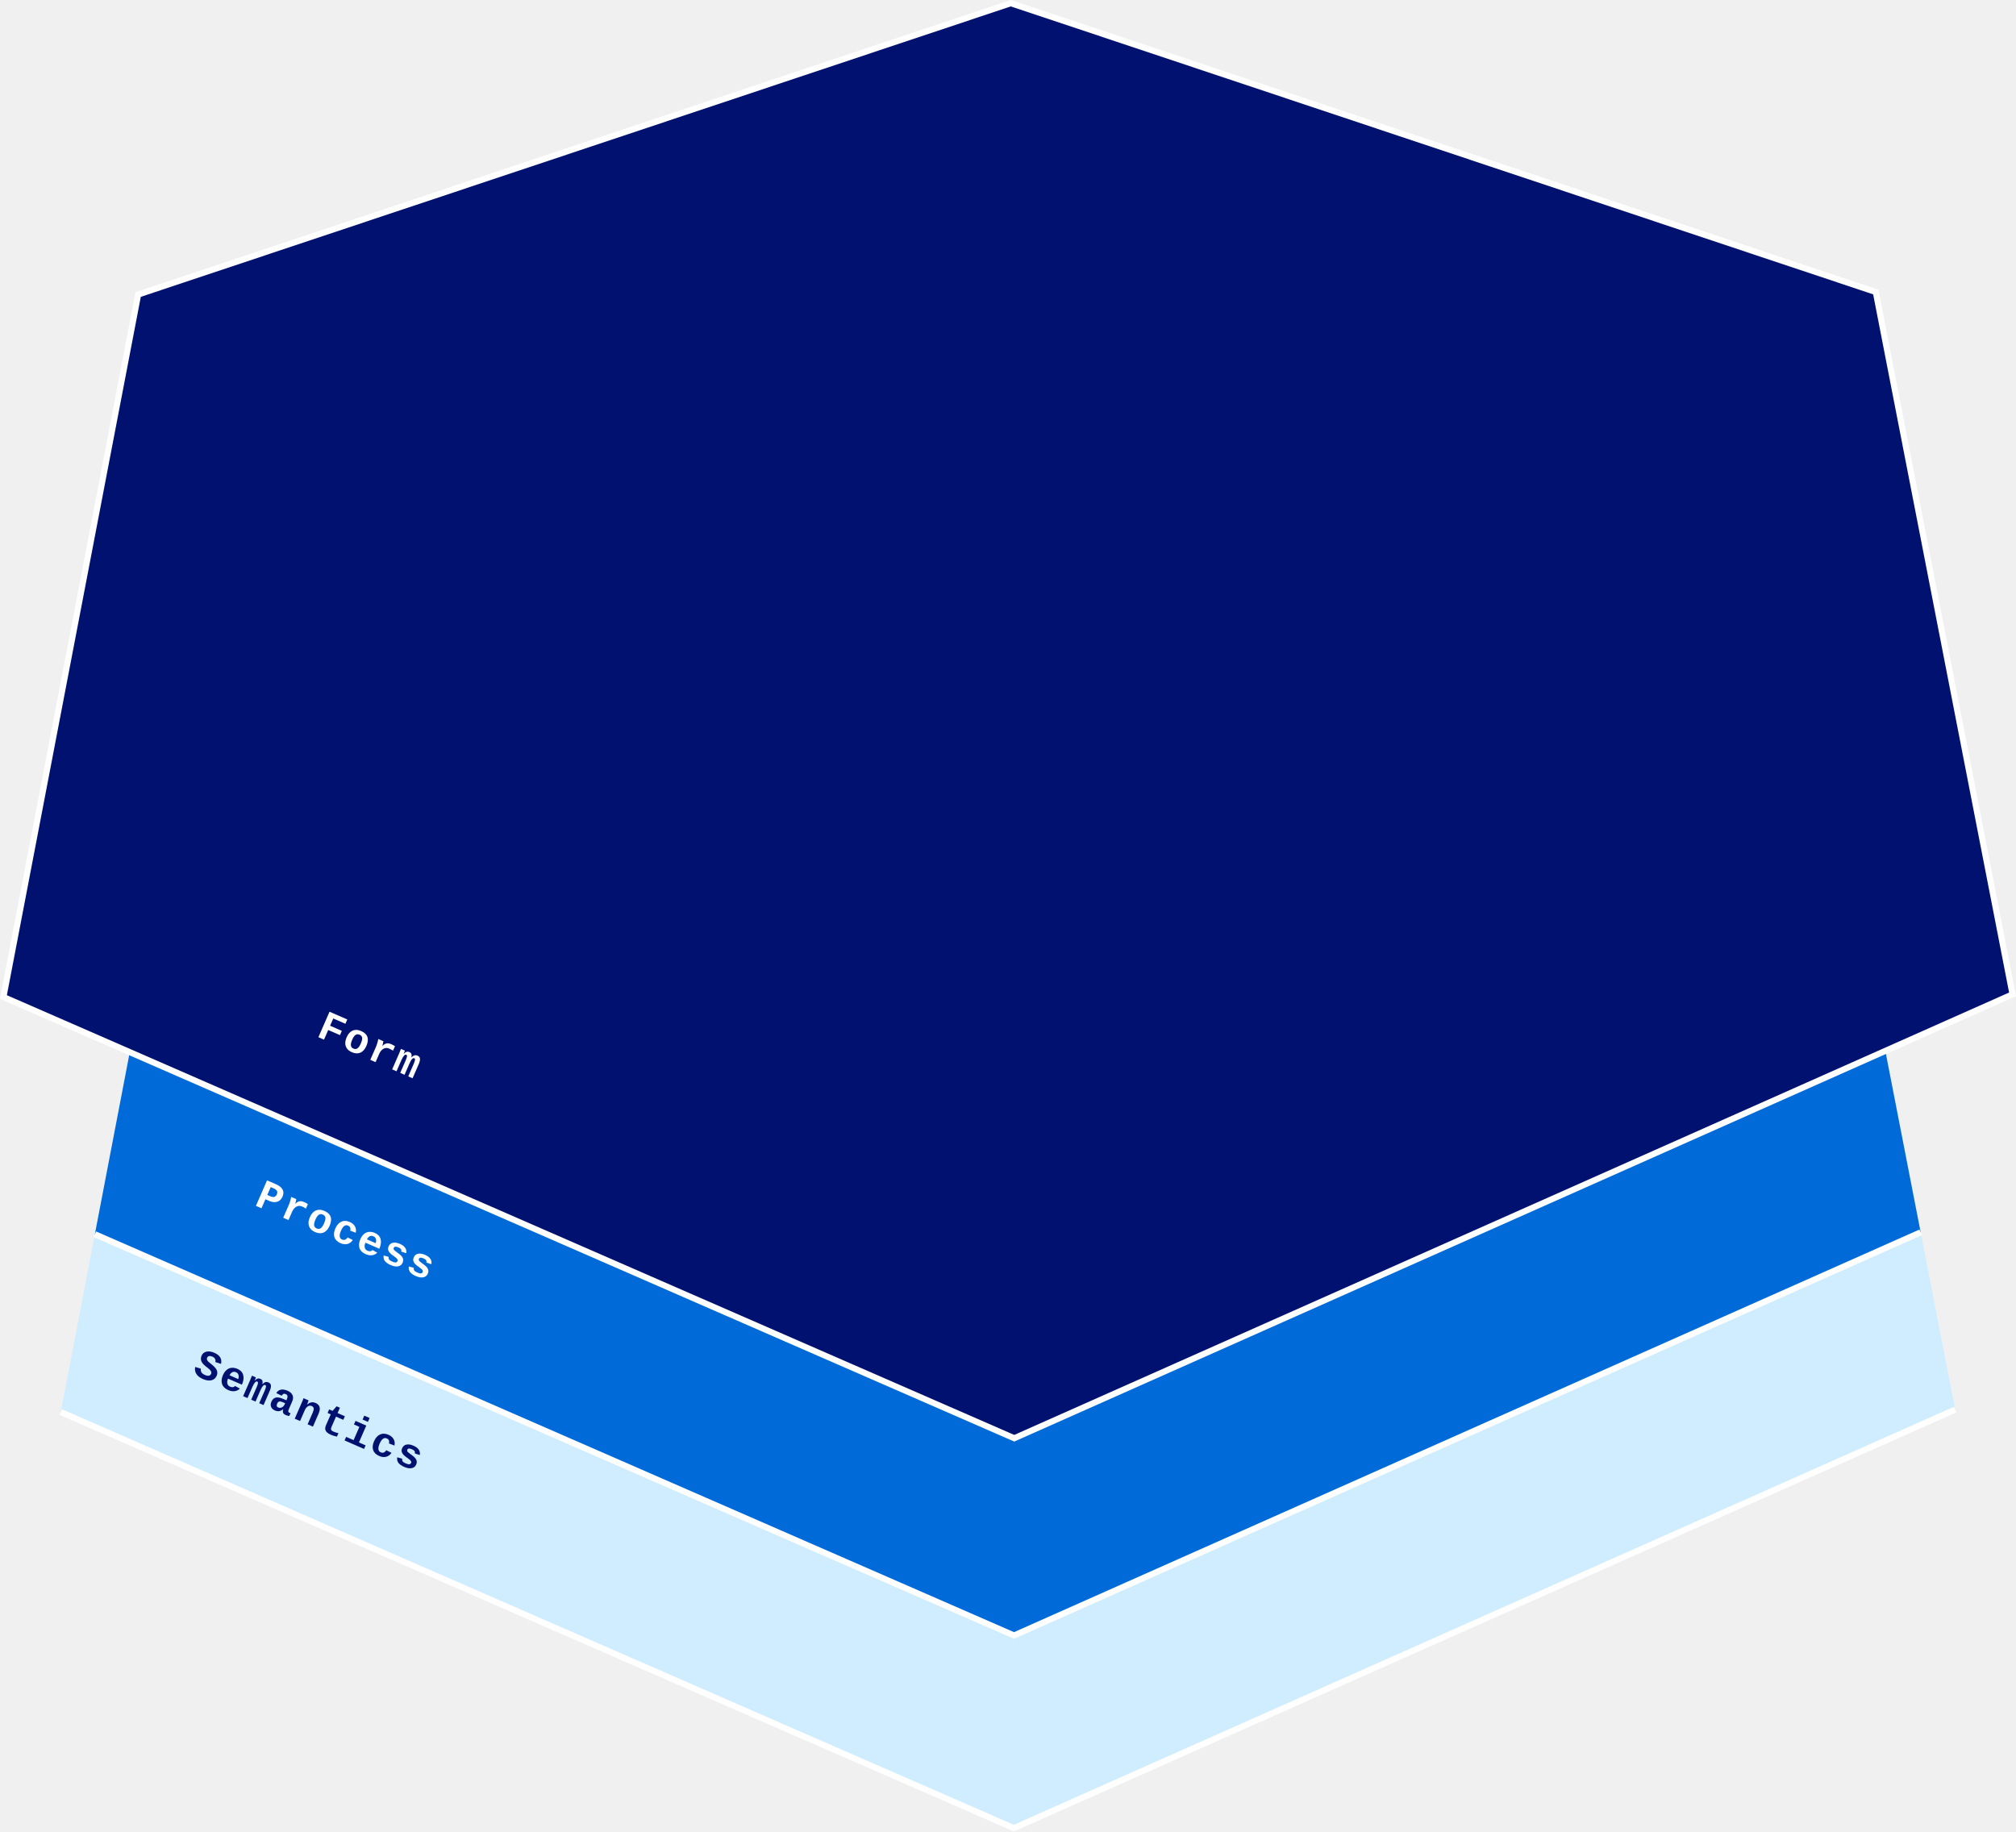
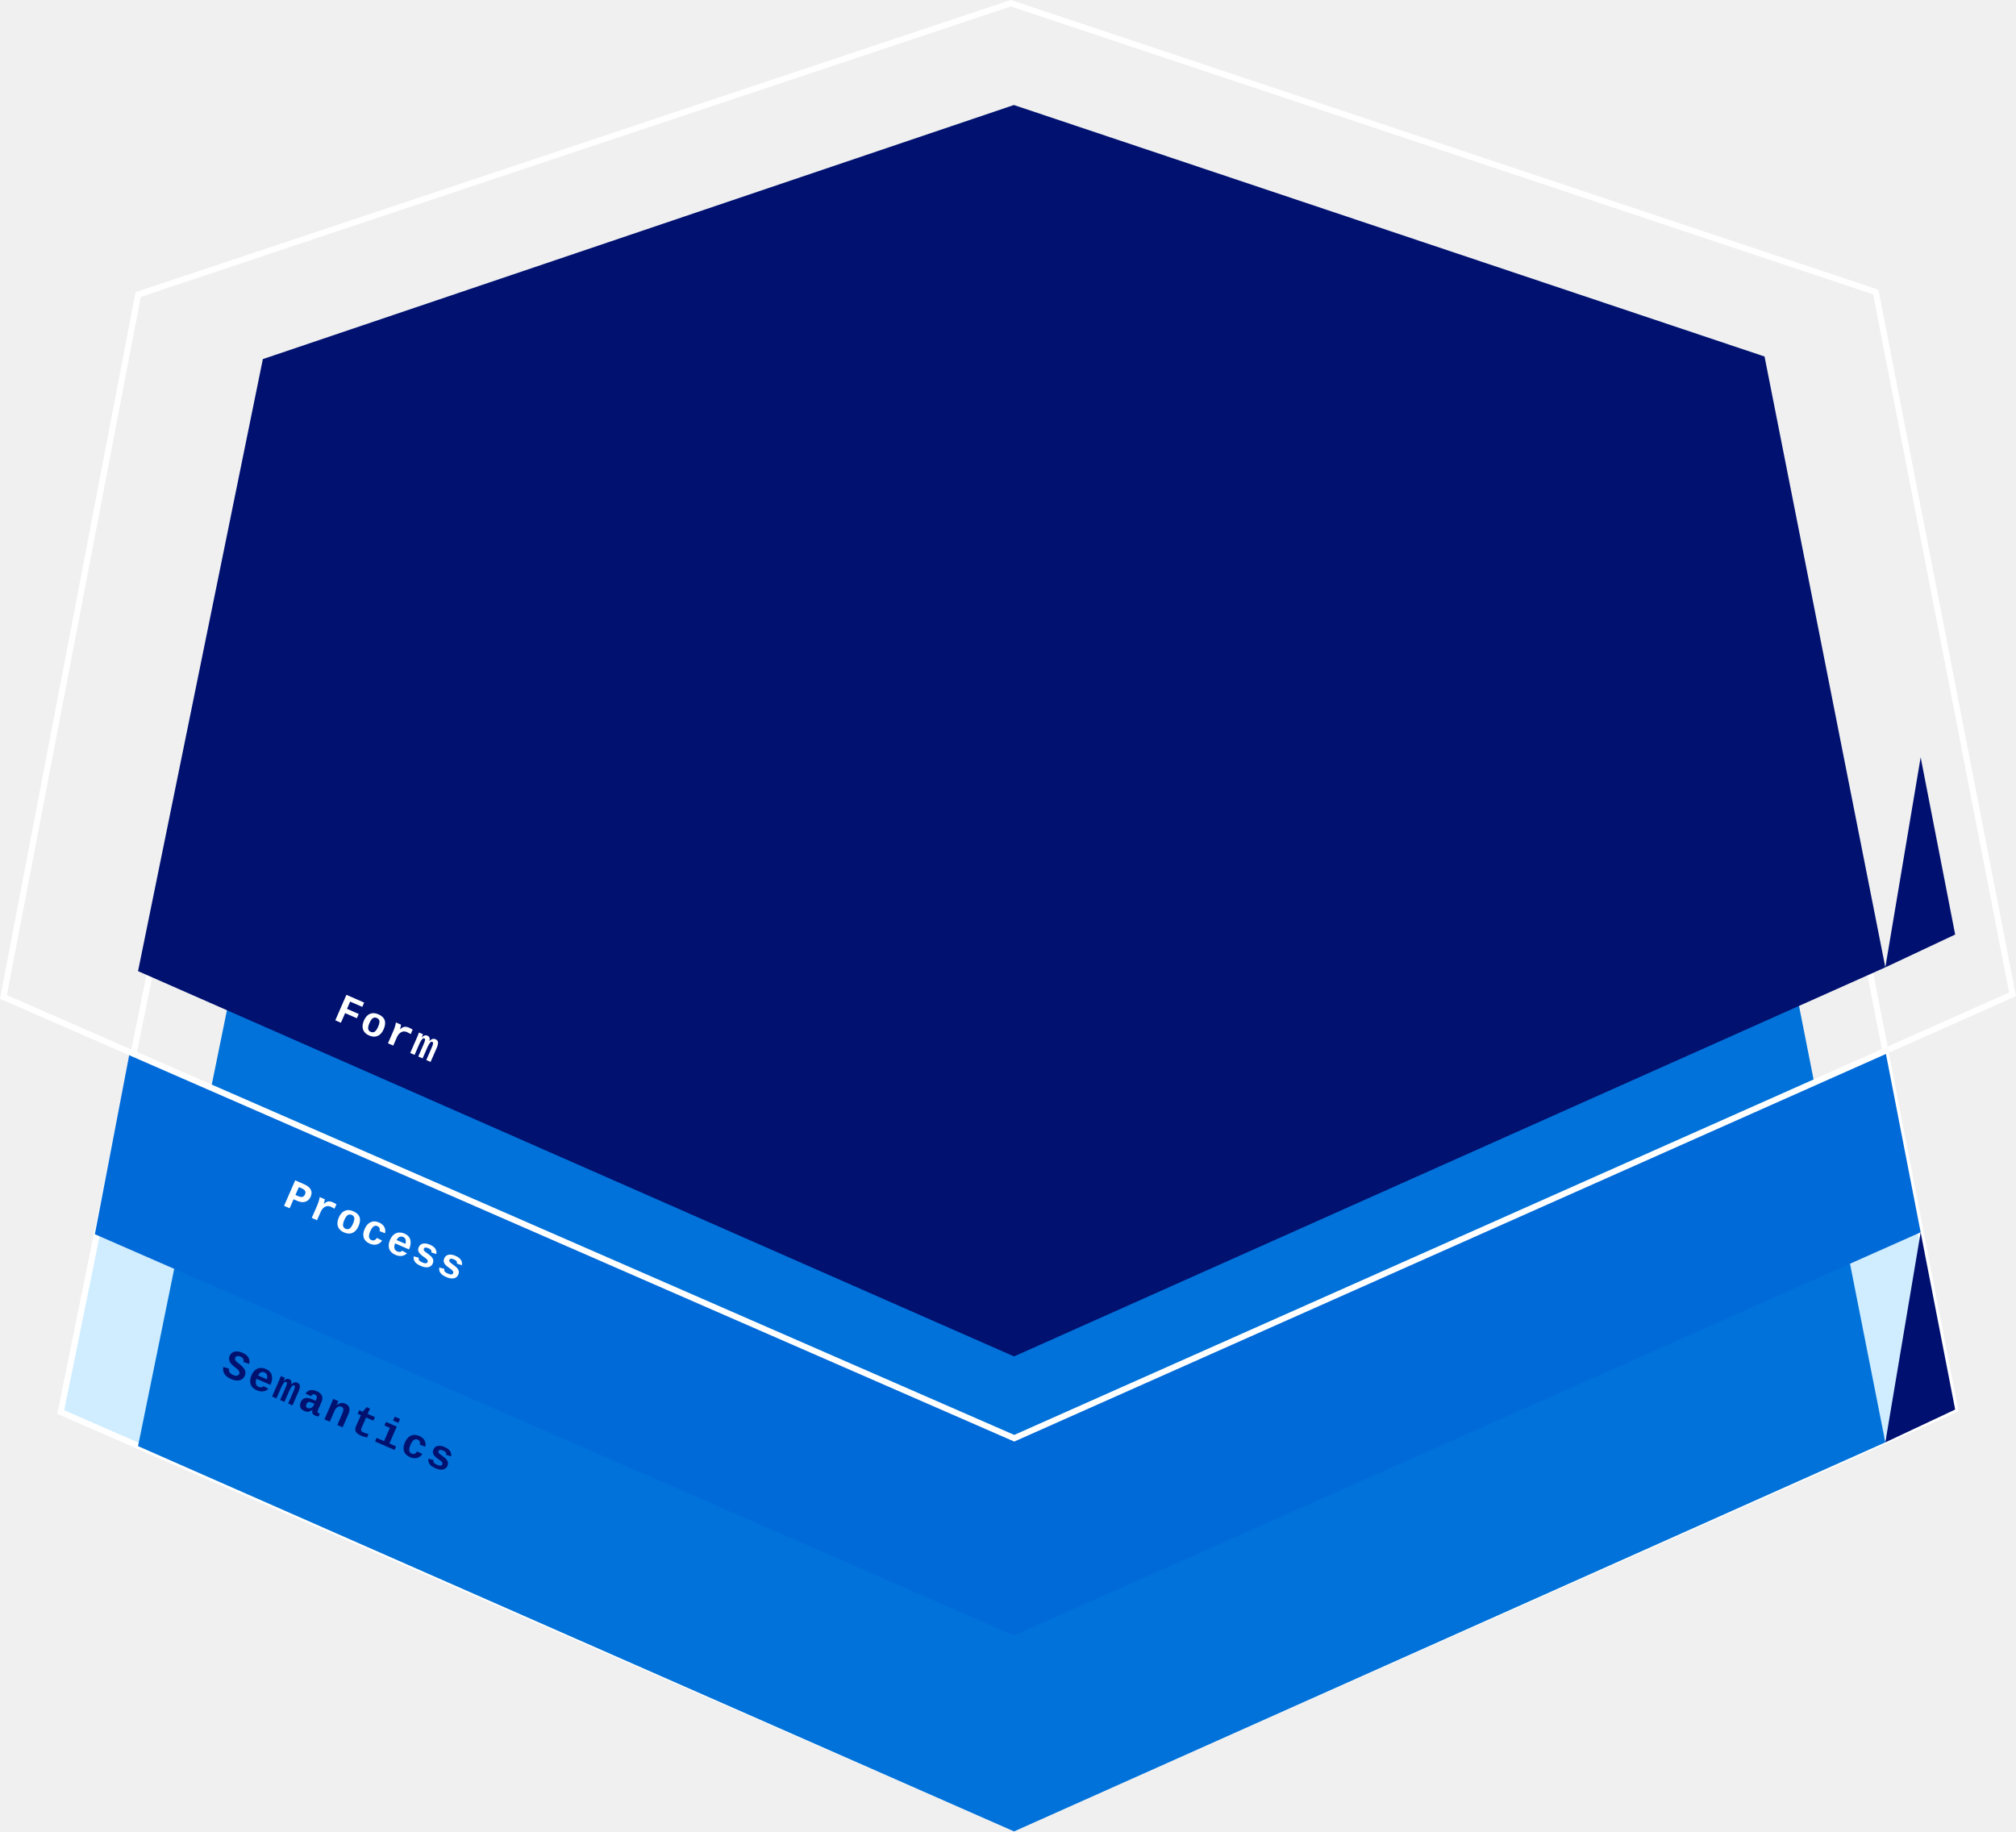
- <svg xmlns="http://www.w3.org/2000/svg" viewBox="0 0 716.18 650.66" width="100%" height="100%">
+ <svg xmlns="http://www.w3.org/2000/svg" id="Layer_2" data-name="Layer 2" viewBox="0 0 716.18 650.66">
  <defs>
    <style>
-       .hex-bg { fill: #001170; }
-       .hex-mid { fill: #006ad9; }
-       .hex-bot { fill: #cfedff; }
-       .hex-wire { fill: none; stroke: #ffffff; stroke-width: 2.16px; stroke-miterlimit: 10; }
+       .cls-1 { fill: #001070; }
+       .cls-2 { fill: #0072d9; }
+       .cls-3 { fill: #fff; }
+       .cls-4 { fill: #b7ff08; }
+       .cls-5 { fill: #006ad9; }
+       .cls-6 { fill: #cfedff; }
+       .cls-7 { fill: #001170; }
+       .cls-8, .cls-9 { fill: none; }
+       .cls-10 { isolation: isolate; }
+       .cls-9 { stroke: #fff; stroke-miterlimit: 10; stroke-width: 2.16px; }
+       .cls-11 { fill: #002684; }
      .hex-mono-text {
        font-family: 'Source Code Pro', 'Courier New', monospace;
        font-weight: 700;
        font-size: 15px;
-         letter-spacing: 0.05em;
+         letter-spacing: 0.06em;
      }
-       .text-form { fill: #ffffff; }
-       .text-process { fill: #ffffff; }
-       .text-semantics { fill: #001170; }
+       .text-white { fill: #ffffff; }
+       .text-navy { fill: #001170; }
    </style>
  </defs>
-   <g id="layered-hexagon">
-     <polyline class="hex-bot" points="682.31 437.81 360.23 581.04 33.7 438.49 21.58 501.66 360.18 649.48 694.57 500.78 682.31 437.81" />
-     <polyline class="hex-wire" points="21.58 501.66 360.18 649.48 694.57 500.78" />
-     <text transform="translate(68, 488) rotate(23.584)" class="hex-mono-text text-semantics">Semantics</text>
-     <polyline class="hex-mid" points="669.76 373.35 360.31 510.97 46.1 373.8 33.7 438.49 360.23 581.04 682.31 437.81 669.76 373.35" />
-     <polyline class="hex-wire" points="33.7 438.49 360.23 581.04 682.31 437.81" />
-     <text transform="translate(90, 428) rotate(23.584)" class="hex-mono-text text-process">Process</text>
-     <polygon class="hex-bg" points="359.08 1.14 666.37 103.75 714.95 353.26 360.31 510.97 1.22 354.21 49.08 104.64 359.08 1.14" />
-     <polygon class="hex-wire" points="359.08 1.14 666.37 103.75 714.95 353.26 360.31 510.97 1.22 354.21 49.08 104.64 359.08 1.14" />
-     <text transform="translate(112, 368) rotate(23.584)" class="hex-mono-text text-form">Form</text>
+   <g id="a">
+     <g>
+       <polyline class="cls-6" points="682.31 437.81 360.23 581.04 33.7 438.49 21.58 501.66 360.18 649.48 694.57 500.78 682.31 437.81" />
+       <polygon class="cls-9" points="359.02 168.76 648.77 265.51 694.57 500.78 360.18 649.48 21.58 501.66 69.57 265.51 359.02 168.76" />
+       <polygon class="cls-2" points="360.18 206.07 626.85 295.42 669.76 512.44 360.24 650.66 49.04 513.78 93.38 296.34 360.18 206.07" />
+       <polyline class="cls-1" points="694.57 500.78 682.31 437.81 669.76 512.44 694.57 500.78" />
+       <polygon class="cls-7" points="360.18 37.31 626.85 126.66 669.76 343.68 360.24 481.9 49.04 345.02 93.38 127.58 360.18 37.31" />
+       <polyline class="cls-1" points="694.57 332.02 682.31 269.05 669.76 343.68 694.57 332.02" />
+       <polyline class="cls-5" points="669.76 373.35 360.31 510.97 46.1 373.8 33.7 438.49 360.23 581.04 682.31 437.81 669.76 373.35" />
+       <polygon class="cls-9" points="359.08 1.14 666.37 103.75 714.95 353.26 360.31 510.97 1.22 354.21 49.08 104.64 359.08 1.14" />
+       <text transform="translate(118, 362) rotate(23.584)" class="hex-mono-text text-white">Form</text>
+       <text transform="translate(100, 428) rotate(23.584)" class="hex-mono-text text-white">Process</text>
+       <text transform="translate(78, 488) rotate(23.584)" class="hex-mono-text text-navy">Semantics</text>
+     </g>
  </g>
</svg>
